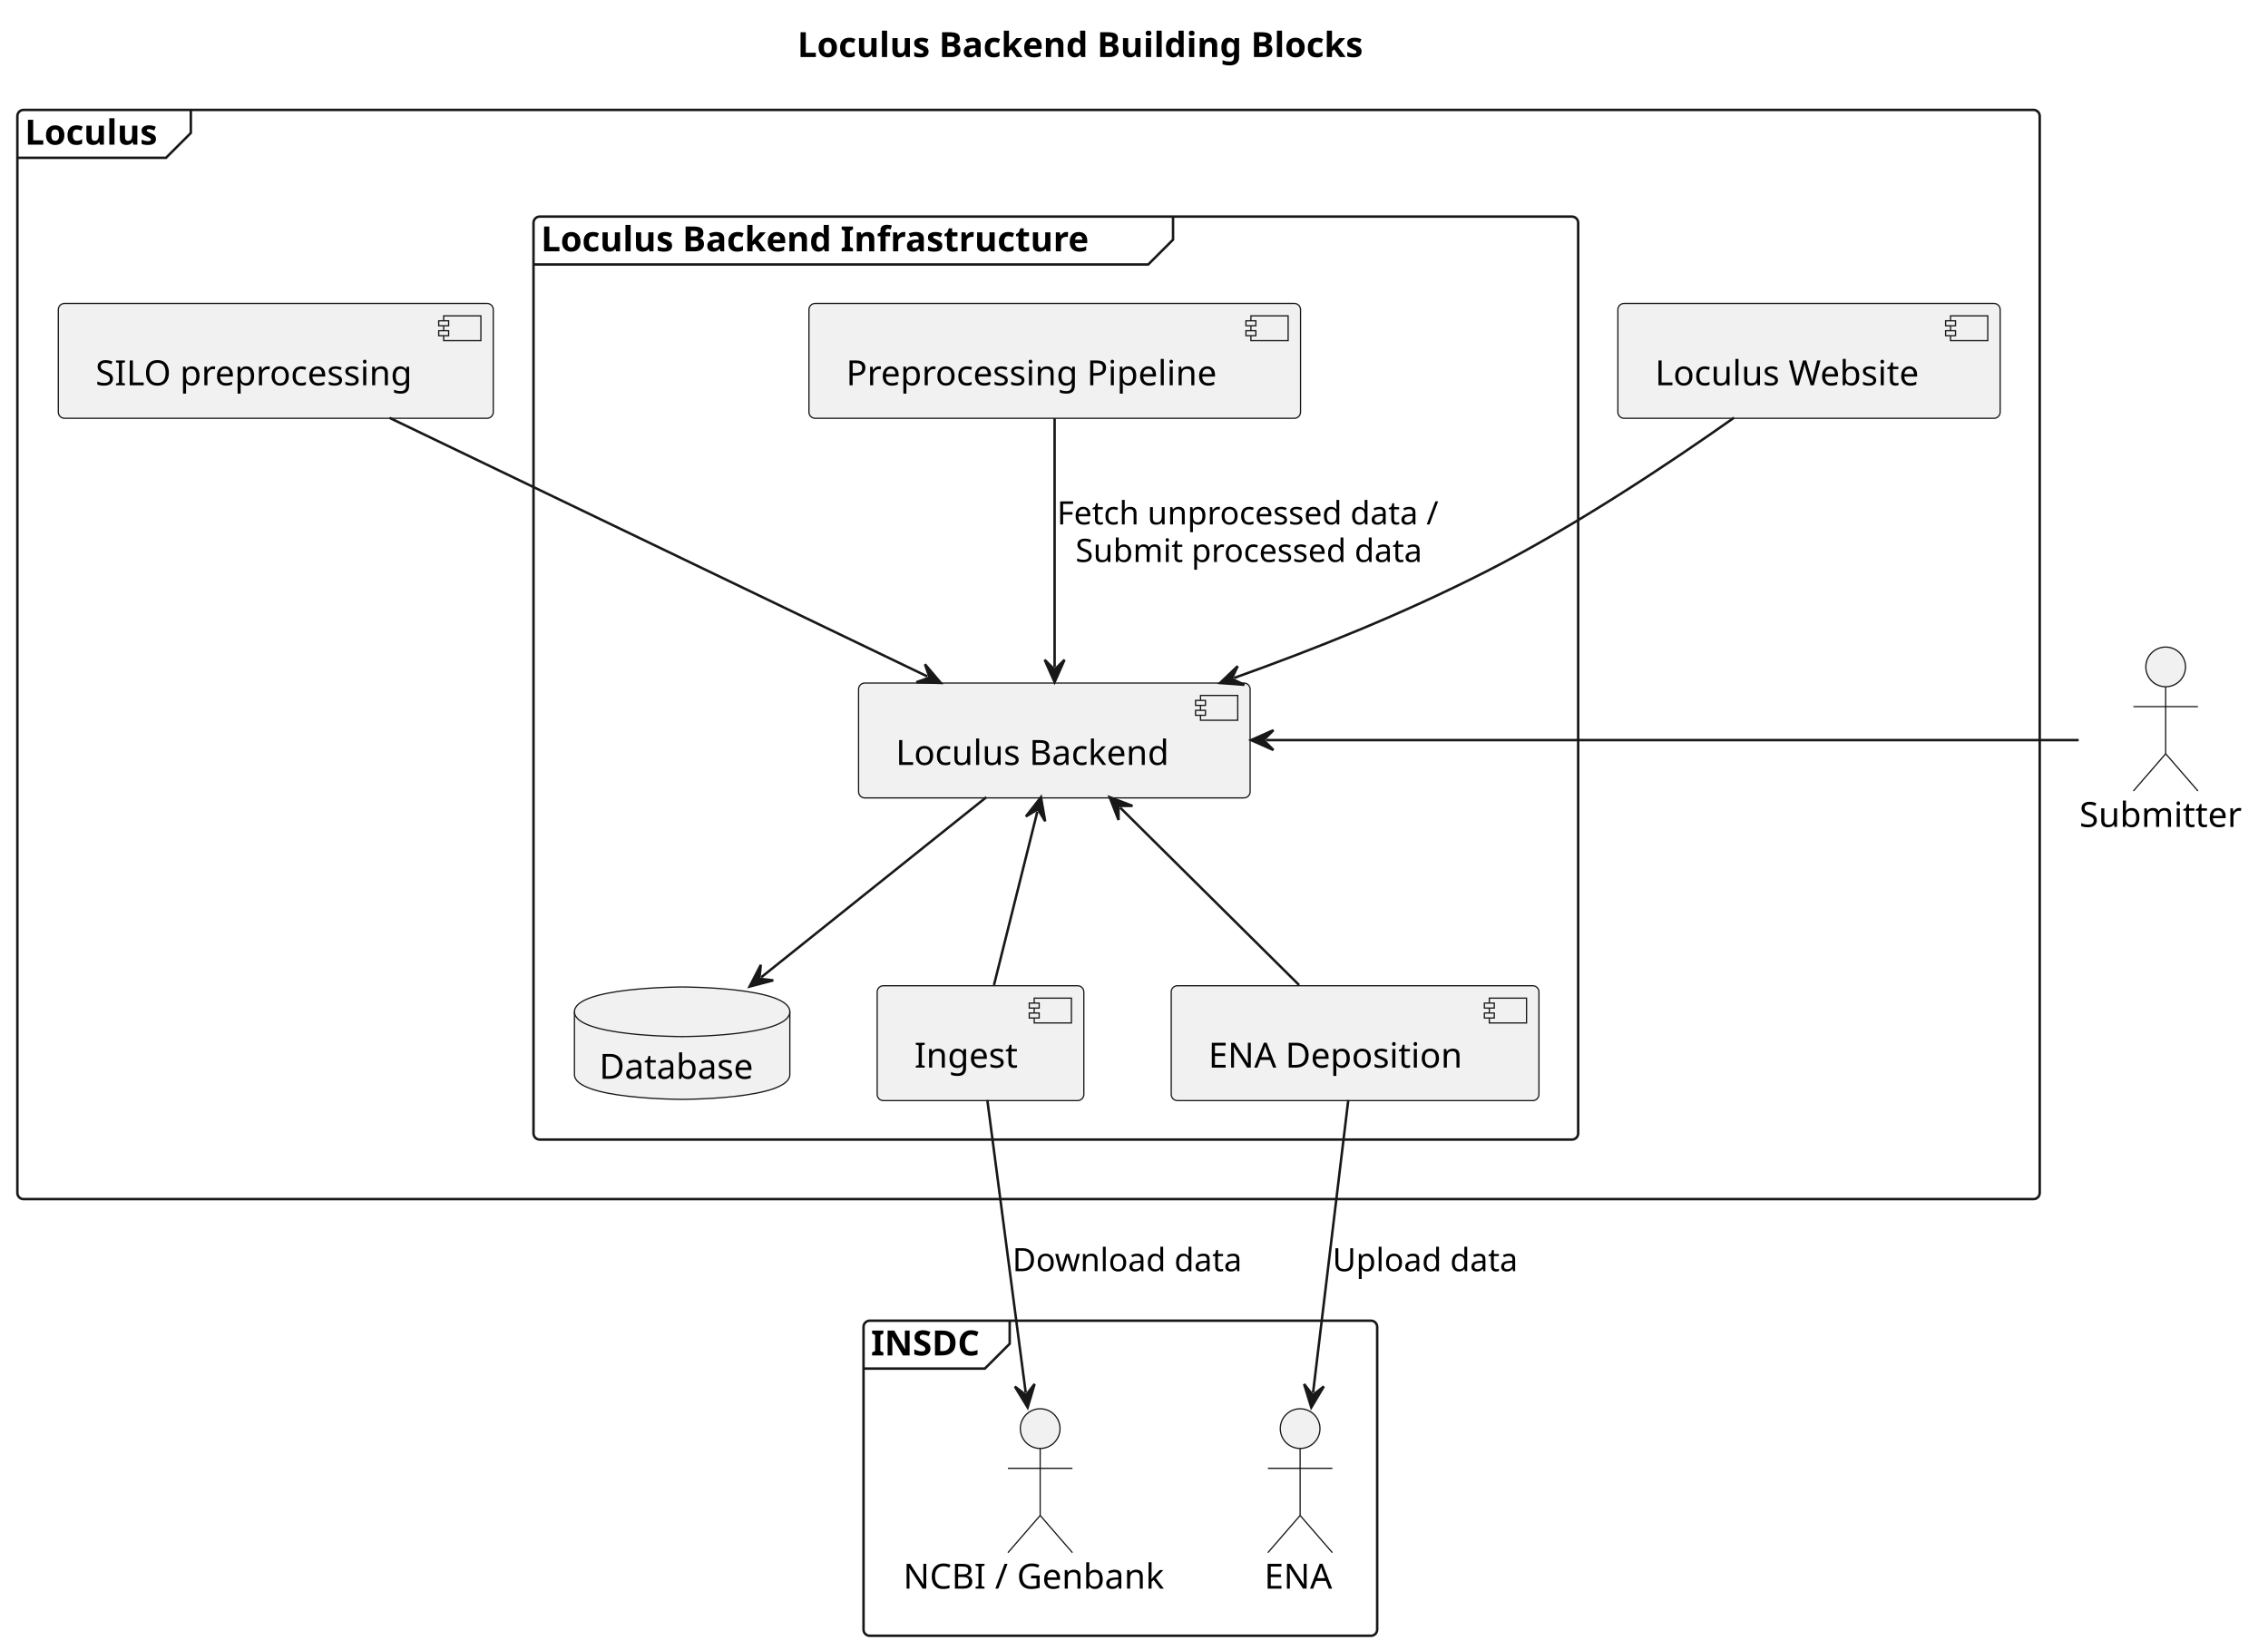
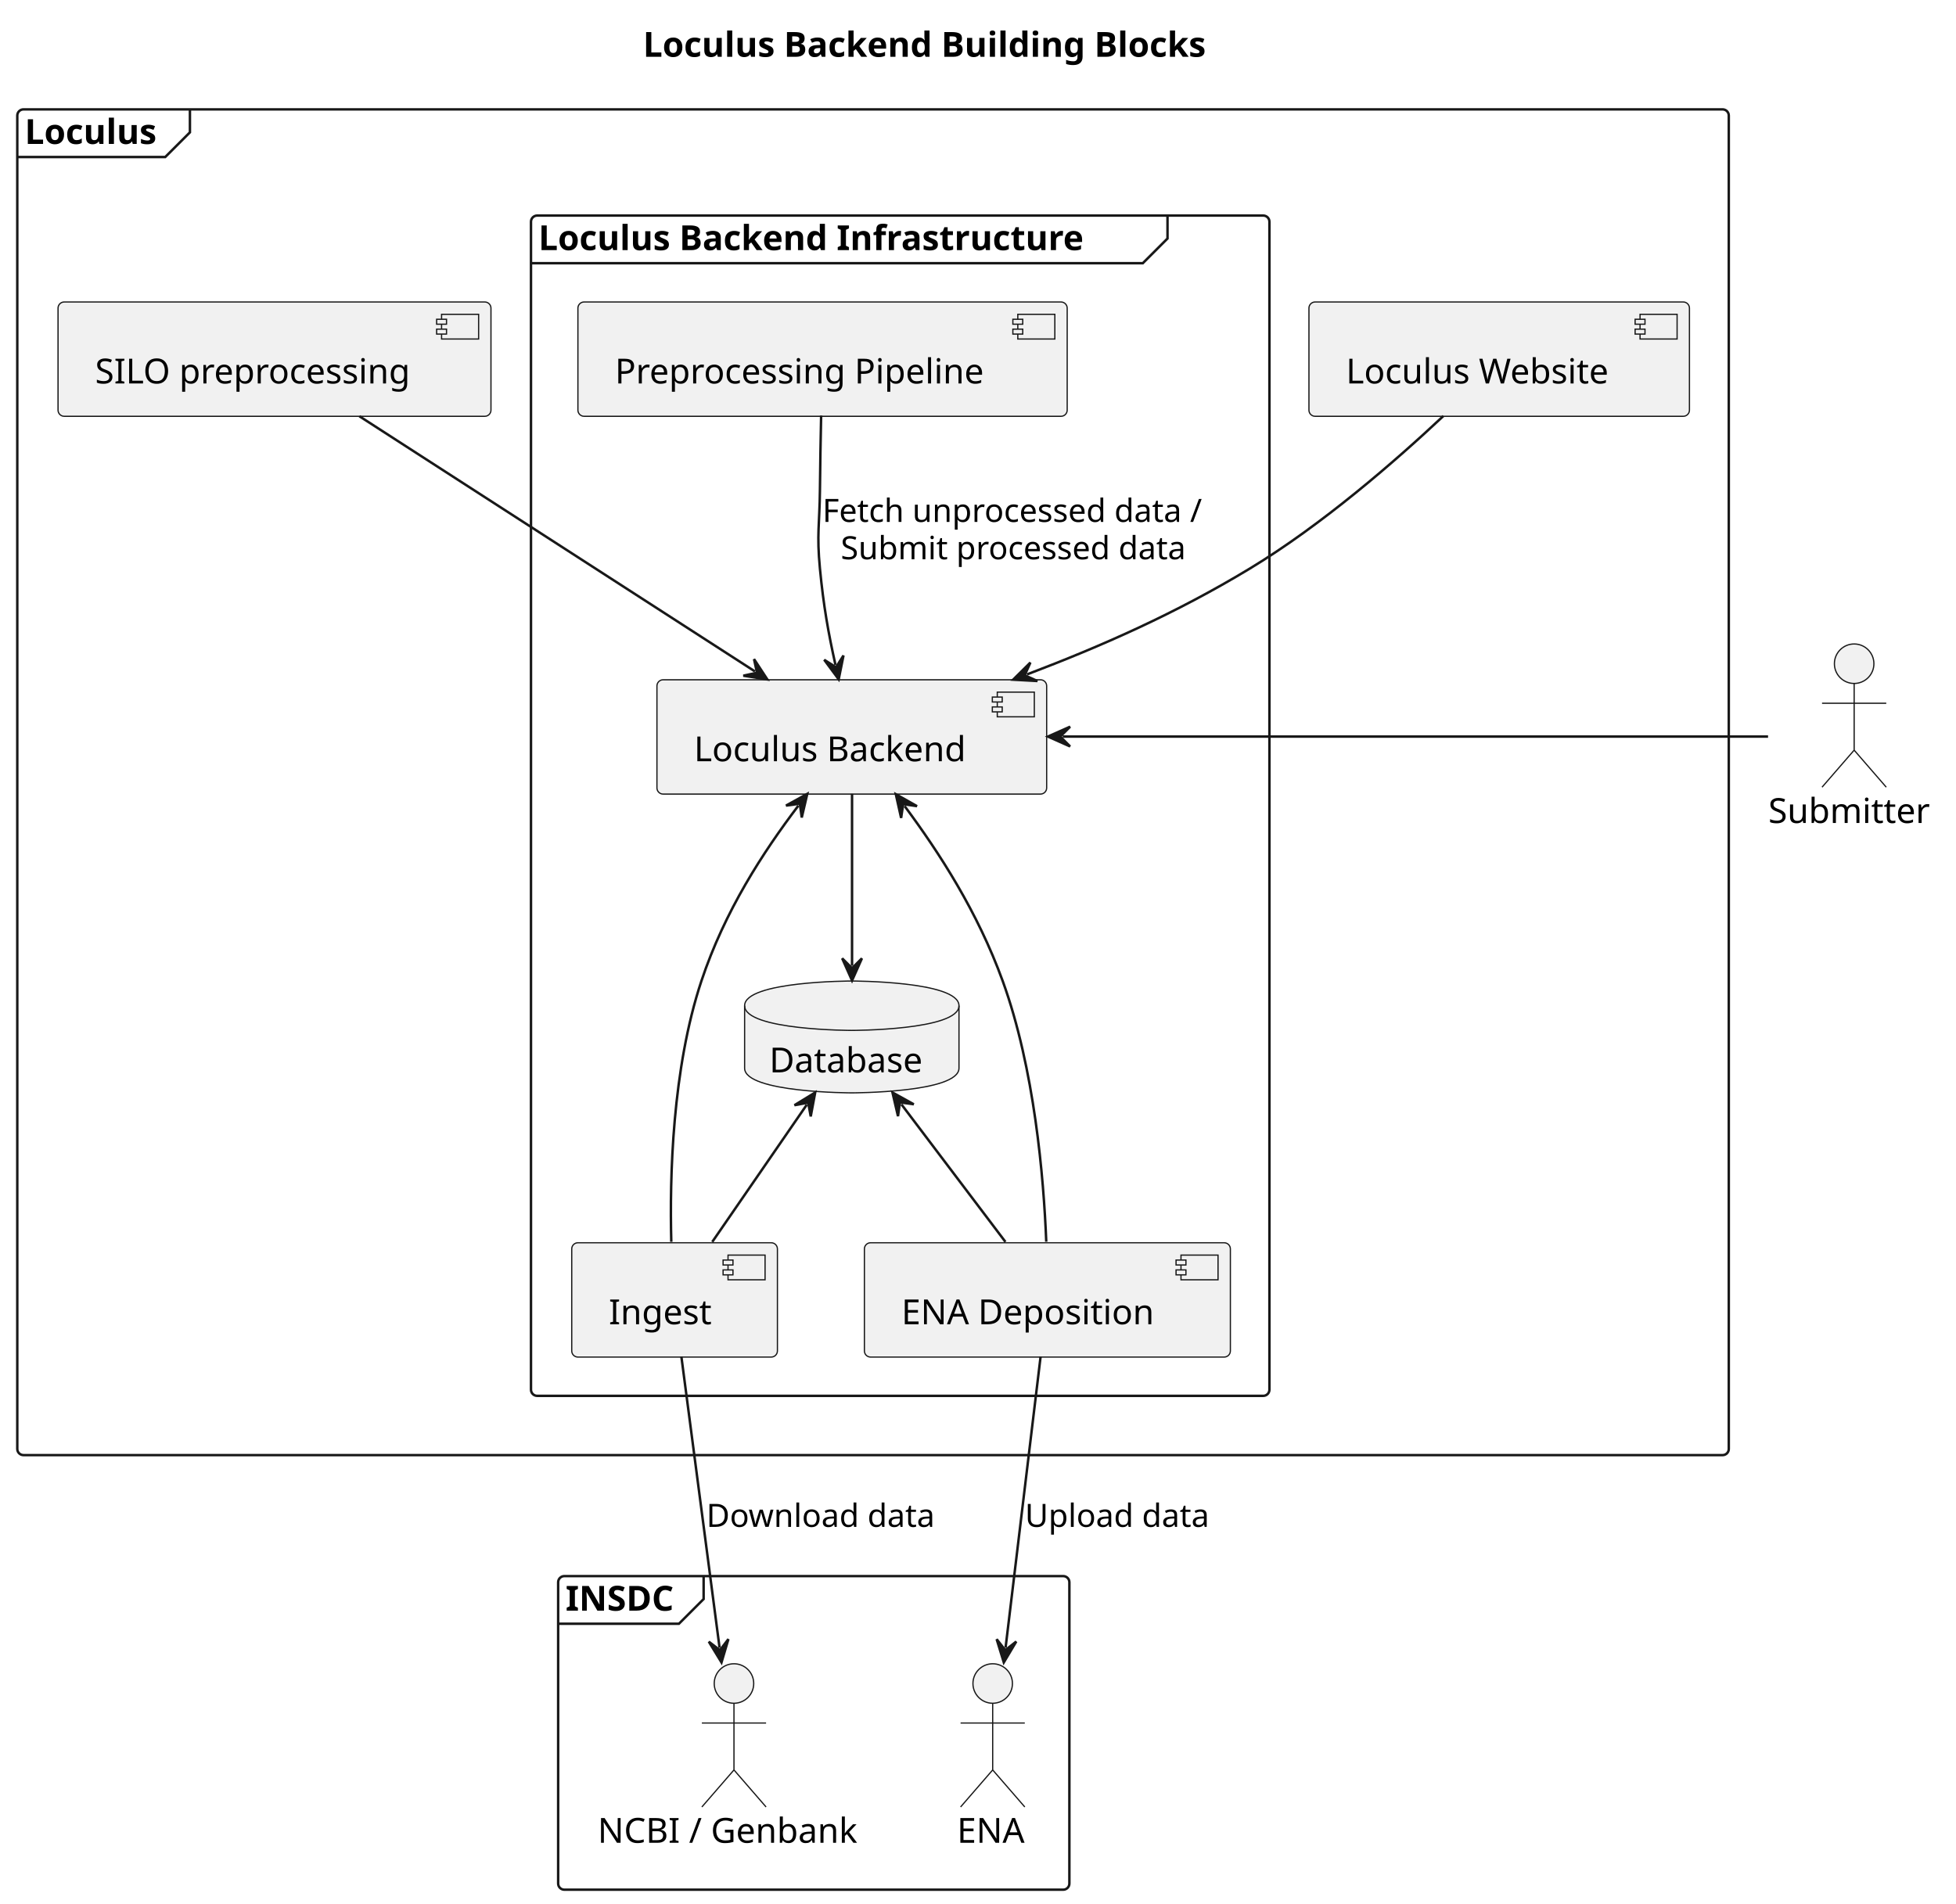
- <svg xmlns="http://www.w3.org/2000/svg" contentStyleType="text/css" height="665px" preserveAspectRatio="none" style="width:914px;height:665px;background:#FFFFFF;" version="1.1" viewBox="0 0 914 665" width="914px" zoomAndPan="magnify">
+ <svg xmlns="http://www.w3.org/2000/svg" contentStyleType="text/css" height="771px" preserveAspectRatio="none" style="width:792px;height:771px;background:#FFFFFF;" version="1.1" viewBox="0 0 792 771" width="792px" zoomAndPan="magnify">
  <defs />
  <g>
-     <text fill="#000000" font-family="sans-serif" font-size="14" font-weight="bold" lengthAdjust="spacing" textLength="257.81" x="321.356" y="22.995">Loculus Backend Building Blocks</text>
+     <text fill="#000000" font-family="sans-serif" font-size="14" font-weight="bold" lengthAdjust="spacing" textLength="257.81" x="260.356" y="22.995">Loculus Backend Building Blocks</text>
    <g id="cluster_INSDC">
-       <rect fill="none" height="127" rx="2.5" ry="2.5" style="stroke:#181818;stroke-width:1.0;" width="207" x="348" y="532.297" />
-       <path d="M406.904,532.297 L406.904,541.594 L396.904,551.594 L348,551.594 " fill="none" style="stroke:#181818;stroke-width:1.0;" />
-       <text fill="#000000" font-family="sans-serif" font-size="14" font-weight="bold" lengthAdjust="spacing" textLength="48.904" x="351" y="546.292">INSDC</text>
+       <rect fill="none" height="127" rx="2.5" ry="2.5" style="stroke:#181818;stroke-width:1.0;" width="207" x="226" y="638.297" />
+       <path d="M284.904,638.297 L284.904,647.594 L274.904,657.594 L226,657.594 " fill="none" style="stroke:#181818;stroke-width:1.0;" />
+       <text fill="#000000" font-family="sans-serif" font-size="14" font-weight="bold" lengthAdjust="spacing" textLength="48.904" x="229" y="652.292">INSDC</text>
    </g>
    <g id="cluster_Loculus">
-       <rect fill="none" height="439" rx="2.5" ry="2.5" style="stroke:#181818;stroke-width:1.0;" width="815" x="7" y="44.297" />
+       <rect fill="none" height="545" rx="2.5" ry="2.5" style="stroke:#181818;stroke-width:1.0;" width="693" x="7" y="44.297" />
      <path d="M76.903,44.297 L76.903,53.594 L66.903,63.594 L7,63.594 " fill="none" style="stroke:#181818;stroke-width:1.0;" />
      <text fill="#000000" font-family="sans-serif" font-size="14" font-weight="bold" lengthAdjust="spacing" textLength="59.903" x="10" y="58.292">Loculus</text>
    </g>
    <g id="cluster_Loculus Backend Infrastructure">
-       <rect fill="none" height="372" rx="2.5" ry="2.5" style="stroke:#181818;stroke-width:1.0;" width="421" x="215" y="87.297" />
+       <rect fill="none" height="478" rx="2.5" ry="2.5" style="stroke:#181818;stroke-width:1.0;" width="299" x="215" y="87.297" />
      <path d="M472.734,87.297 L472.734,96.594 L462.734,106.594 L215,106.594 " fill="none" style="stroke:#181818;stroke-width:1.0;" />
      <text fill="#000000" font-family="sans-serif" font-size="14" font-weight="bold" lengthAdjust="spacing" textLength="247.734" x="218" y="101.292">Loculus Backend Infrastructure</text>
    </g>
    <g id="elem_ncbi">
-       <ellipse cx="419.19" cy="575.797" fill="#F1F1F1" rx="8" ry="8" style="stroke:#181818;stroke-width:0.5;" />
-       <path d="M419.19,583.797 L419.19,610.797 M406.19,591.797 L432.19,591.797 M419.19,610.797 L406.19,625.797 M419.19,610.797 L432.19,625.797 " fill="none" style="stroke:#181818;stroke-width:0.5;" />
-       <text fill="#000000" font-family="sans-serif" font-size="14" lengthAdjust="spacing" textLength="110.38" x="364" y="640.292">NCBI / Genbank</text>
+       <ellipse cx="297.19" cy="681.797" fill="#F1F1F1" rx="8" ry="8" style="stroke:#181818;stroke-width:0.5;" />
+       <path d="M297.19,689.797 L297.19,716.797 M284.19,697.797 L310.19,697.797 M297.19,716.797 L284.19,731.797 M297.19,716.797 L310.19,731.797 " fill="none" style="stroke:#181818;stroke-width:0.5;" />
+       <text fill="#000000" font-family="sans-serif" font-size="14" lengthAdjust="spacing" textLength="110.38" x="242" y="746.292">NCBI / Genbank</text>
    </g>
    <g id="elem_ena">
-       <ellipse cx="523.948" cy="575.797" fill="#F1F1F1" rx="8" ry="8" style="stroke:#181818;stroke-width:0.5;" />
-       <path d="M523.948,583.797 L523.948,610.797 M510.948,591.797 L536.948,591.797 M523.948,610.797 L510.948,625.797 M523.948,610.797 L536.948,625.797 " fill="none" style="stroke:#181818;stroke-width:0.5;" />
-       <text fill="#000000" font-family="sans-serif" font-size="14" lengthAdjust="spacing" textLength="28.895" x="509.5" y="640.292">ENA</text>
+       <ellipse cx="401.948" cy="681.797" fill="#F1F1F1" rx="8" ry="8" style="stroke:#181818;stroke-width:0.5;" />
+       <path d="M401.948,689.797 L401.948,716.797 M388.948,697.797 L414.948,697.797 M401.948,716.797 L388.948,731.797 M401.948,716.797 L414.948,731.797 " fill="none" style="stroke:#181818;stroke-width:0.5;" />
+       <text fill="#000000" font-family="sans-serif" font-size="14" lengthAdjust="spacing" textLength="28.895" x="387.5" y="746.292">ENA</text>
    </g>
    <g id="elem_website">
-       <rect fill="#F1F1F1" height="46.297" rx="2.5" ry="2.5" style="stroke:#181818;stroke-width:0.5;" width="154.071" x="652" y="122.297" />
-       <rect fill="#F1F1F1" height="10" style="stroke:#181818;stroke-width:0.5;" width="15" x="786.071" y="127.297" />
-       <rect fill="#F1F1F1" height="2" style="stroke:#181818;stroke-width:0.5;" width="4" x="784.071" y="129.297" />
-       <rect fill="#F1F1F1" height="2" style="stroke:#181818;stroke-width:0.5;" width="4" x="784.071" y="133.297" />
-       <text fill="#000000" font-family="sans-serif" font-size="14" lengthAdjust="spacing" textLength="114.071" x="667" y="155.292">Loculus Website</text>
+       <rect fill="#F1F1F1" height="46.297" rx="2.5" ry="2.5" style="stroke:#181818;stroke-width:0.5;" width="154.071" x="530" y="122.297" />
+       <rect fill="#F1F1F1" height="10" style="stroke:#181818;stroke-width:0.5;" width="15" x="664.071" y="127.297" />
+       <rect fill="#F1F1F1" height="2" style="stroke:#181818;stroke-width:0.5;" width="4" x="662.071" y="129.297" />
+       <rect fill="#F1F1F1" height="2" style="stroke:#181818;stroke-width:0.5;" width="4" x="662.071" y="133.297" />
+       <text fill="#000000" font-family="sans-serif" font-size="14" lengthAdjust="spacing" textLength="114.071" x="545" y="155.292">Loculus Website</text>
    </g>
    <g id="elem_silo_prepro">
      <rect fill="#F1F1F1" height="46.297" rx="2.5" ry="2.5" style="stroke:#181818;stroke-width:0.5;" width="175.297" x="23.5" y="122.297" />
      <rect fill="#F1F1F1" height="10" style="stroke:#181818;stroke-width:0.5;" width="15" x="178.797" y="127.297" />
      <rect fill="#F1F1F1" height="2" style="stroke:#181818;stroke-width:0.5;" width="4" x="176.797" y="129.297" />
      <rect fill="#F1F1F1" height="2" style="stroke:#181818;stroke-width:0.5;" width="4" x="176.797" y="133.297" />
      <text fill="#000000" font-family="sans-serif" font-size="14" lengthAdjust="spacing" textLength="135.297" x="38.5" y="155.292">SILO preprocessing</text>
    </g>
    <g id="elem_backend">
-       <rect fill="#F1F1F1" height="46.297" rx="2.5" ry="2.5" style="stroke:#181818;stroke-width:0.5;" width="157.804" x="346" y="275.297" />
-       <rect fill="#F1F1F1" height="10" style="stroke:#181818;stroke-width:0.5;" width="15" x="483.804" y="280.297" />
-       <rect fill="#F1F1F1" height="2" style="stroke:#181818;stroke-width:0.5;" width="4" x="481.804" y="282.297" />
-       <rect fill="#F1F1F1" height="2" style="stroke:#181818;stroke-width:0.5;" width="4" x="481.804" y="286.297" />
-       <text fill="#000000" font-family="sans-serif" font-size="14" lengthAdjust="spacing" textLength="117.804" x="361" y="308.292">Loculus Backend</text>
+       <rect fill="#F1F1F1" height="46.297" rx="2.5" ry="2.5" style="stroke:#181818;stroke-width:0.5;" width="157.804" x="266" y="275.297" />
+       <rect fill="#F1F1F1" height="10" style="stroke:#181818;stroke-width:0.5;" width="15" x="403.804" y="280.297" />
+       <rect fill="#F1F1F1" height="2" style="stroke:#181818;stroke-width:0.5;" width="4" x="401.804" y="282.297" />
+       <rect fill="#F1F1F1" height="2" style="stroke:#181818;stroke-width:0.5;" width="4" x="401.804" y="286.297" />
+       <text fill="#000000" font-family="sans-serif" font-size="14" lengthAdjust="spacing" textLength="117.804" x="281" y="308.292">Loculus Backend</text>
    </g>
    <g id="elem_db">
-       <path d="M231.5,407.797 C231.5,397.797 274.9,397.797 274.9,397.797 C274.9,397.797 318.301,397.797 318.301,407.797 L318.301,433.094 C318.301,443.094 274.9,443.094 274.9,443.094 C274.9,443.094 231.5,443.094 231.5,433.094 L231.5,407.797 " fill="#F1F1F1" style="stroke:#181818;stroke-width:0.5;" />
-       <path d="M231.5,407.797 C231.5,417.797 274.9,417.797 274.9,417.797 C274.9,417.797 318.301,417.797 318.301,407.797 " fill="none" style="stroke:#181818;stroke-width:0.5;" />
-       <text fill="#000000" font-family="sans-serif" font-size="14" lengthAdjust="spacing" textLength="66.801" x="241.5" y="434.792">Database</text>
+       <path d="M301.5,407.297 C301.5,397.297 344.9,397.297 344.9,397.297 C344.9,397.297 388.301,397.297 388.301,407.297 L388.301,432.594 C388.301,442.594 344.9,442.594 344.9,442.594 C344.9,442.594 301.5,442.594 301.5,432.594 L301.5,407.297 " fill="#F1F1F1" style="stroke:#181818;stroke-width:0.5;" />
+       <path d="M301.5,407.297 C301.5,417.297 344.9,417.297 344.9,417.297 C344.9,417.297 388.301,417.297 388.301,407.297 " fill="none" style="stroke:#181818;stroke-width:0.5;" />
+       <text fill="#000000" font-family="sans-serif" font-size="14" lengthAdjust="spacing" textLength="66.801" x="311.5" y="434.292">Database</text>
    </g>
    <g id="elem_prepro">
-       <rect fill="#F1F1F1" height="46.297" rx="2.5" ry="2.5" style="stroke:#181818;stroke-width:0.5;" width="198.115" x="326" y="122.297" />
-       <rect fill="#F1F1F1" height="10" style="stroke:#181818;stroke-width:0.5;" width="15" x="504.115" y="127.297" />
-       <rect fill="#F1F1F1" height="2" style="stroke:#181818;stroke-width:0.5;" width="4" x="502.115" y="129.297" />
-       <rect fill="#F1F1F1" height="2" style="stroke:#181818;stroke-width:0.5;" width="4" x="502.115" y="133.297" />
-       <text fill="#000000" font-family="sans-serif" font-size="14" lengthAdjust="spacing" textLength="158.115" x="341" y="155.292">Preprocessing Pipeline</text>
+       <rect fill="#F1F1F1" height="46.297" rx="2.5" ry="2.5" style="stroke:#181818;stroke-width:0.5;" width="198.115" x="234" y="122.297" />
+       <rect fill="#F1F1F1" height="10" style="stroke:#181818;stroke-width:0.5;" width="15" x="412.115" y="127.297" />
+       <rect fill="#F1F1F1" height="2" style="stroke:#181818;stroke-width:0.5;" width="4" x="410.115" y="129.297" />
+       <rect fill="#F1F1F1" height="2" style="stroke:#181818;stroke-width:0.5;" width="4" x="410.115" y="133.297" />
+       <text fill="#000000" font-family="sans-serif" font-size="14" lengthAdjust="spacing" textLength="158.115" x="249" y="155.292">Preprocessing Pipeline</text>
    </g>
    <g id="elem_ingest">
-       <rect fill="#F1F1F1" height="46.297" rx="2.5" ry="2.5" style="stroke:#181818;stroke-width:0.5;" width="83.285" x="353.5" y="397.297" />
-       <rect fill="#F1F1F1" height="10" style="stroke:#181818;stroke-width:0.5;" width="15" x="416.785" y="402.297" />
-       <rect fill="#F1F1F1" height="2" style="stroke:#181818;stroke-width:0.5;" width="4" x="414.785" y="404.297" />
-       <rect fill="#F1F1F1" height="2" style="stroke:#181818;stroke-width:0.5;" width="4" x="414.785" y="408.297" />
-       <text fill="#000000" font-family="sans-serif" font-size="14" lengthAdjust="spacing" textLength="43.285" x="368.5" y="430.292">Ingest</text>
+       <rect fill="#F1F1F1" height="46.297" rx="2.5" ry="2.5" style="stroke:#181818;stroke-width:0.5;" width="83.285" x="231.5" y="503.297" />
+       <rect fill="#F1F1F1" height="10" style="stroke:#181818;stroke-width:0.5;" width="15" x="294.785" y="508.297" />
+       <rect fill="#F1F1F1" height="2" style="stroke:#181818;stroke-width:0.5;" width="4" x="292.785" y="510.297" />
+       <rect fill="#F1F1F1" height="2" style="stroke:#181818;stroke-width:0.5;" width="4" x="292.785" y="514.297" />
+       <text fill="#000000" font-family="sans-serif" font-size="14" lengthAdjust="spacing" textLength="43.285" x="246.5" y="536.292">Ingest</text>
    </g>
    <g id="elem_deposition">
-       <rect fill="#F1F1F1" height="46.297" rx="2.5" ry="2.5" style="stroke:#181818;stroke-width:0.5;" width="148.192" x="472" y="397.297" />
-       <rect fill="#F1F1F1" height="10" style="stroke:#181818;stroke-width:0.5;" width="15" x="600.192" y="402.297" />
-       <rect fill="#F1F1F1" height="2" style="stroke:#181818;stroke-width:0.5;" width="4" x="598.192" y="404.297" />
-       <rect fill="#F1F1F1" height="2" style="stroke:#181818;stroke-width:0.5;" width="4" x="598.192" y="408.297" />
-       <text fill="#000000" font-family="sans-serif" font-size="14" lengthAdjust="spacing" textLength="108.192" x="487" y="430.292">ENA Deposition</text>
+       <rect fill="#F1F1F1" height="46.297" rx="2.5" ry="2.5" style="stroke:#181818;stroke-width:0.5;" width="148.192" x="350" y="503.297" />
+       <rect fill="#F1F1F1" height="10" style="stroke:#181818;stroke-width:0.5;" width="15" x="478.192" y="508.297" />
+       <rect fill="#F1F1F1" height="2" style="stroke:#181818;stroke-width:0.5;" width="4" x="476.192" y="510.297" />
+       <rect fill="#F1F1F1" height="2" style="stroke:#181818;stroke-width:0.5;" width="4" x="476.192" y="514.297" />
+       <text fill="#000000" font-family="sans-serif" font-size="14" lengthAdjust="spacing" textLength="108.192" x="365" y="536.292">ENA Deposition</text>
    </g>
    <g id="elem_submitter">
-       <ellipse cx="872.761" cy="268.797" fill="#F1F1F1" rx="8" ry="8" style="stroke:#181818;stroke-width:0.5;" />
-       <path d="M872.761,276.797 L872.761,303.797 M859.761,284.797 L885.761,284.797 M872.761,303.797 L859.761,318.797 M872.761,303.797 L885.761,318.797 " fill="none" style="stroke:#181818;stroke-width:0.5;" />
-       <text fill="#000000" font-family="sans-serif" font-size="14" lengthAdjust="spacing" textLength="69.522" x="838" y="333.292">Submitter</text>
+       <ellipse cx="750.761" cy="268.797" fill="#F1F1F1" rx="8" ry="8" style="stroke:#181818;stroke-width:0.5;" />
+       <path d="M750.761,276.797 L750.761,303.797 M737.761,284.797 L763.761,284.797 M750.761,303.797 L737.761,318.797 M750.761,303.797 L763.761,318.797 " fill="none" style="stroke:#181818;stroke-width:0.5;" />
+       <text fill="#000000" font-family="sans-serif" font-size="14" lengthAdjust="spacing" textLength="69.522" x="716" y="333.292">Submitter</text>
    </g>
    <g id="link_backend_submitter">
-       <path d="M510.19,298.297 C621.36,298.297 726.53,298.297 837.7,298.297 " fill="none" id="backend-backto-submitter" style="stroke:#181818;stroke-width:1.0;" />
-       <polygon fill="#181818" points="504.19,298.297,513.19,302.297,509.19,298.297,513.19,294.297,504.19,298.297" style="stroke:#181818;stroke-width:1.0;" />
+       <path d="M430.3,298.297 C527.5,298.297 618.7,298.297 715.9,298.297 " fill="none" id="backend-backto-submitter" style="stroke:#181818;stroke-width:1.0;" />
+       <polygon fill="#181818" points="424.3,298.297,433.3,302.297,429.3,298.297,433.3,294.297,424.3,298.297" style="stroke:#181818;stroke-width:1.0;" />
    </g>
    <g id="link_website_backend">
-       <path d="M698.81,168.357 C673.13,186.497 634.81,212.077 599,230.297 C564.67,247.767 530.299,261.445 497.309,273.255 " fill="none" id="website-to-backend" style="stroke:#181818;stroke-width:1.0;" />
-       <polygon fill="#181818" points="491.66,275.277,501.482,276.01,496.367,273.592,498.785,268.478,491.66,275.277" style="stroke:#181818;stroke-width:1.0;" />
+       <path d="M584.45,168.467 C564.92,186.797 535.27,212.587 506,230.297 C476.08,248.397 446,261.678 415.83,273.128 " fill="none" id="website-to-backend" style="stroke:#181818;stroke-width:1.0;" />
+       <polygon fill="#181818" points="410.22,275.257,420.054,275.803,414.895,273.483,417.215,268.324,410.22,275.257" style="stroke:#181818;stroke-width:1.0;" />
    </g>
    <g id="link_silo_prepro_backend">
-       <path d="M156.99,168.417 C216.53,197.047 314.263,244.047 373.733,272.647 " fill="none" id="silo_prepro-to-backend" style="stroke:#181818;stroke-width:1.0;" />
-       <polygon fill="#181818" points="379.14,275.247,372.763,267.741,374.634,273.08,369.296,274.951,379.14,275.247" style="stroke:#181818;stroke-width:1.0;" />
+       <path d="M145.53,168.577 C189.9,197.207 261.418,243.364 305.668,271.914 " fill="none" id="silo_prepro-to-backend" style="stroke:#181818;stroke-width:1.0;" />
+       <polygon fill="#181818" points="310.71,275.167,305.316,266.926,306.509,272.456,300.979,273.649,310.71,275.167" style="stroke:#181818;stroke-width:1.0;" />
    </g>
    <g id="link_backend_db">
-       <path d="M397.49,321.307 C370.34,343.027 333.775,372.279 306.775,393.879 " fill="none" id="backend-to-db" style="stroke:#181818;stroke-width:1.0;" />
-       <polygon fill="#181818" points="302.09,397.627,311.617,395.128,305.994,394.503,306.619,388.881,302.09,397.627" style="stroke:#181818;stroke-width:1.0;" />
+       <path d="M345,321.497 C345,343.097 345,369.707 345,391.117 " fill="none" id="backend-to-db" style="stroke:#181818;stroke-width:1.0;" />
+       <polygon fill="#181818" points="345,397.117,349,388.117,345,392.117,341,388.117,345,397.117" style="stroke:#181818;stroke-width:1.0;" />
    </g>
    <g id="link_prepro_backend">
-       <path d="M425,168.577 C425,197.127 425,240.327 425,268.927 " fill="none" id="prepro-to-backend" style="stroke:#181818;stroke-width:1.0;" />
-       <polygon fill="#181818" points="425,274.927,429,265.927,425,269.927,421,265.927,425,274.927" style="stroke:#181818;stroke-width:1.0;" />
-       <text fill="#000000" font-family="sans-serif" font-size="13" lengthAdjust="spacing" textLength="164.988" x="426" y="211.364">Fetch unprocessed data /</text>
-       <text fill="#000000" font-family="sans-serif" font-size="13" lengthAdjust="spacing" textLength="150.154" x="433.417" y="226.497">Submit processed data</text>
+       <path d="M332.48,168.307 C332.29,177.567 332.09,188.457 332,198.297 C331.86,212.517 330.64,216.137 332,230.297 C333.45,245.397 335.395,256.291 338.285,269.26 " fill="none" id="prepro-to-backend" style="stroke:#181818;stroke-width:1.0;" />
+       <polygon fill="#181818" points="339.59,275.117,341.537,265.462,338.503,270.237,333.728,267.202,339.59,275.117" style="stroke:#181818;stroke-width:1.0;" />
+       <text fill="#000000" font-family="sans-serif" font-size="13" lengthAdjust="spacing" textLength="164.988" x="333" y="211.364">Fetch unprocessed data /</text>
+       <text fill="#000000" font-family="sans-serif" font-size="13" lengthAdjust="spacing" textLength="150.154" x="340.417" y="226.497">Submit processed data</text>
    </g>
    <g id="link_backend_ingest">
-       <path d="M418.045,327.128 C412.665,348.648 405.97,375.417 400.57,397.017 " fill="none" id="backend-backto-ingest" style="stroke:#181818;stroke-width:1.0;" />
-       <polygon fill="#181818" points="419.5,321.307,413.437,329.068,418.287,326.158,421.198,331.008,419.5,321.307" style="stroke:#181818;stroke-width:1.0;" />
+       <path d="M323.257,326.28 C308.927,345.2 293.43,368.967 284,397.297 C272.17,432.847 271.13,476.867 271.81,502.927 " fill="none" id="backend-backto-ingest" style="stroke:#181818;stroke-width:1.0;" />
+       <polygon fill="#181818" points="326.88,321.497,318.257,326.256,323.861,325.483,324.635,331.086,326.88,321.497" style="stroke:#181818;stroke-width:1.0;" />
+     </g>
+     <g id="link_db_ingest">
+       <path d="M326.677,447.388 C314.487,465.088 300.72,485.067 288.4,502.947 " fill="none" id="db-backto-ingest" style="stroke:#181818;stroke-width:1.0;" />
+       <polygon fill="#181818" points="330.08,442.447,321.681,447.59,327.244,446.565,328.269,452.128,330.08,442.447" style="stroke:#181818;stroke-width:1.0;" />
    </g>
    <g id="link_ingest_ncbi">
-       <path d="M397.89,443.367 C401.92,474.077 408.49,524.138 413.361,561.308 " fill="none" id="ingest-to-ncbi" style="stroke:#181818;stroke-width:1.0;" />
-       <polygon fill="#181818" points="414.14,567.257,416.937,557.813,413.49,562.299,409.005,558.853,414.14,567.257" style="stroke:#181818;stroke-width:1.0;" />
-       <text fill="#000000" font-family="sans-serif" font-size="13" lengthAdjust="spacing" textLength="98.033" x="408" y="512.364">Download data</text>
+       <path d="M275.89,549.367 C279.92,580.077 286.49,630.138 291.361,667.308 " fill="none" id="ingest-to-ncbi" style="stroke:#181818;stroke-width:1.0;" />
+       <polygon fill="#181818" points="292.14,673.257,294.937,663.813,291.49,668.299,287.005,664.853,292.14,673.257" style="stroke:#181818;stroke-width:1.0;" />
+       <text fill="#000000" font-family="sans-serif" font-size="13" lengthAdjust="spacing" textLength="98.033" x="286" y="618.364">Download data</text>
    </g>
    <g id="link_backend_deposition">
-       <path d="M451.45,325.532 C473.15,347.052 501.75,375.417 523.54,397.017 " fill="none" id="backend-backto-deposition" style="stroke:#181818;stroke-width:1.0;" />
-       <polygon fill="#181818" points="447.19,321.307,450.764,330.485,450.74,324.828,456.397,324.804,447.19,321.307" style="stroke:#181818;stroke-width:1.0;" />
+       <path d="M366.296,326.455 C380.396,345.455 395.81,369.227 406,397.297 C418.86,432.737 422.6,476.787 423.64,502.887 " fill="none" id="backend-backto-deposition" style="stroke:#181818;stroke-width:1.0;" />
+       <polygon fill="#181818" points="362.72,321.637,364.871,331.248,365.7,325.652,371.296,326.48,362.72,321.637" style="stroke:#181818;stroke-width:1.0;" />
+     </g>
+     <g id="link_db_deposition">
+       <path d="M364.988,447.233 C378.368,464.933 393.59,485.067 407.11,502.947 " fill="none" id="db-backto-deposition" style="stroke:#181818;stroke-width:1.0;" />
+       <polygon fill="#181818" points="361.37,442.447,363.606,452.038,364.385,446.435,369.988,447.214,361.37,442.447" style="stroke:#181818;stroke-width:1.0;" />
    </g>
    <g id="link_deposition_ena">
-       <path d="M543.35,443.367 C539.65,474.077 533.636,524.13 529.166,561.3 " fill="none" id="deposition-to-ena" style="stroke:#181818;stroke-width:1.0;" />
-       <polygon fill="#181818" points="528.45,567.257,533.496,558.799,529.047,562.293,525.553,557.844,528.45,567.257" style="stroke:#181818;stroke-width:1.0;" />
-       <text fill="#000000" font-family="sans-serif" font-size="13" lengthAdjust="spacing" textLength="78.965" x="537" y="512.364">Upload data</text>
+       <path d="M421.35,549.367 C417.65,580.077 411.636,630.13 407.166,667.3 " fill="none" id="deposition-to-ena" style="stroke:#181818;stroke-width:1.0;" />
+       <polygon fill="#181818" points="406.45,673.257,411.496,664.799,407.047,668.293,403.553,663.844,406.45,673.257" style="stroke:#181818;stroke-width:1.0;" />
+       <text fill="#000000" font-family="sans-serif" font-size="13" lengthAdjust="spacing" textLength="78.965" x="415" y="618.364">Upload data</text>
    </g>
  </g>
</svg>
